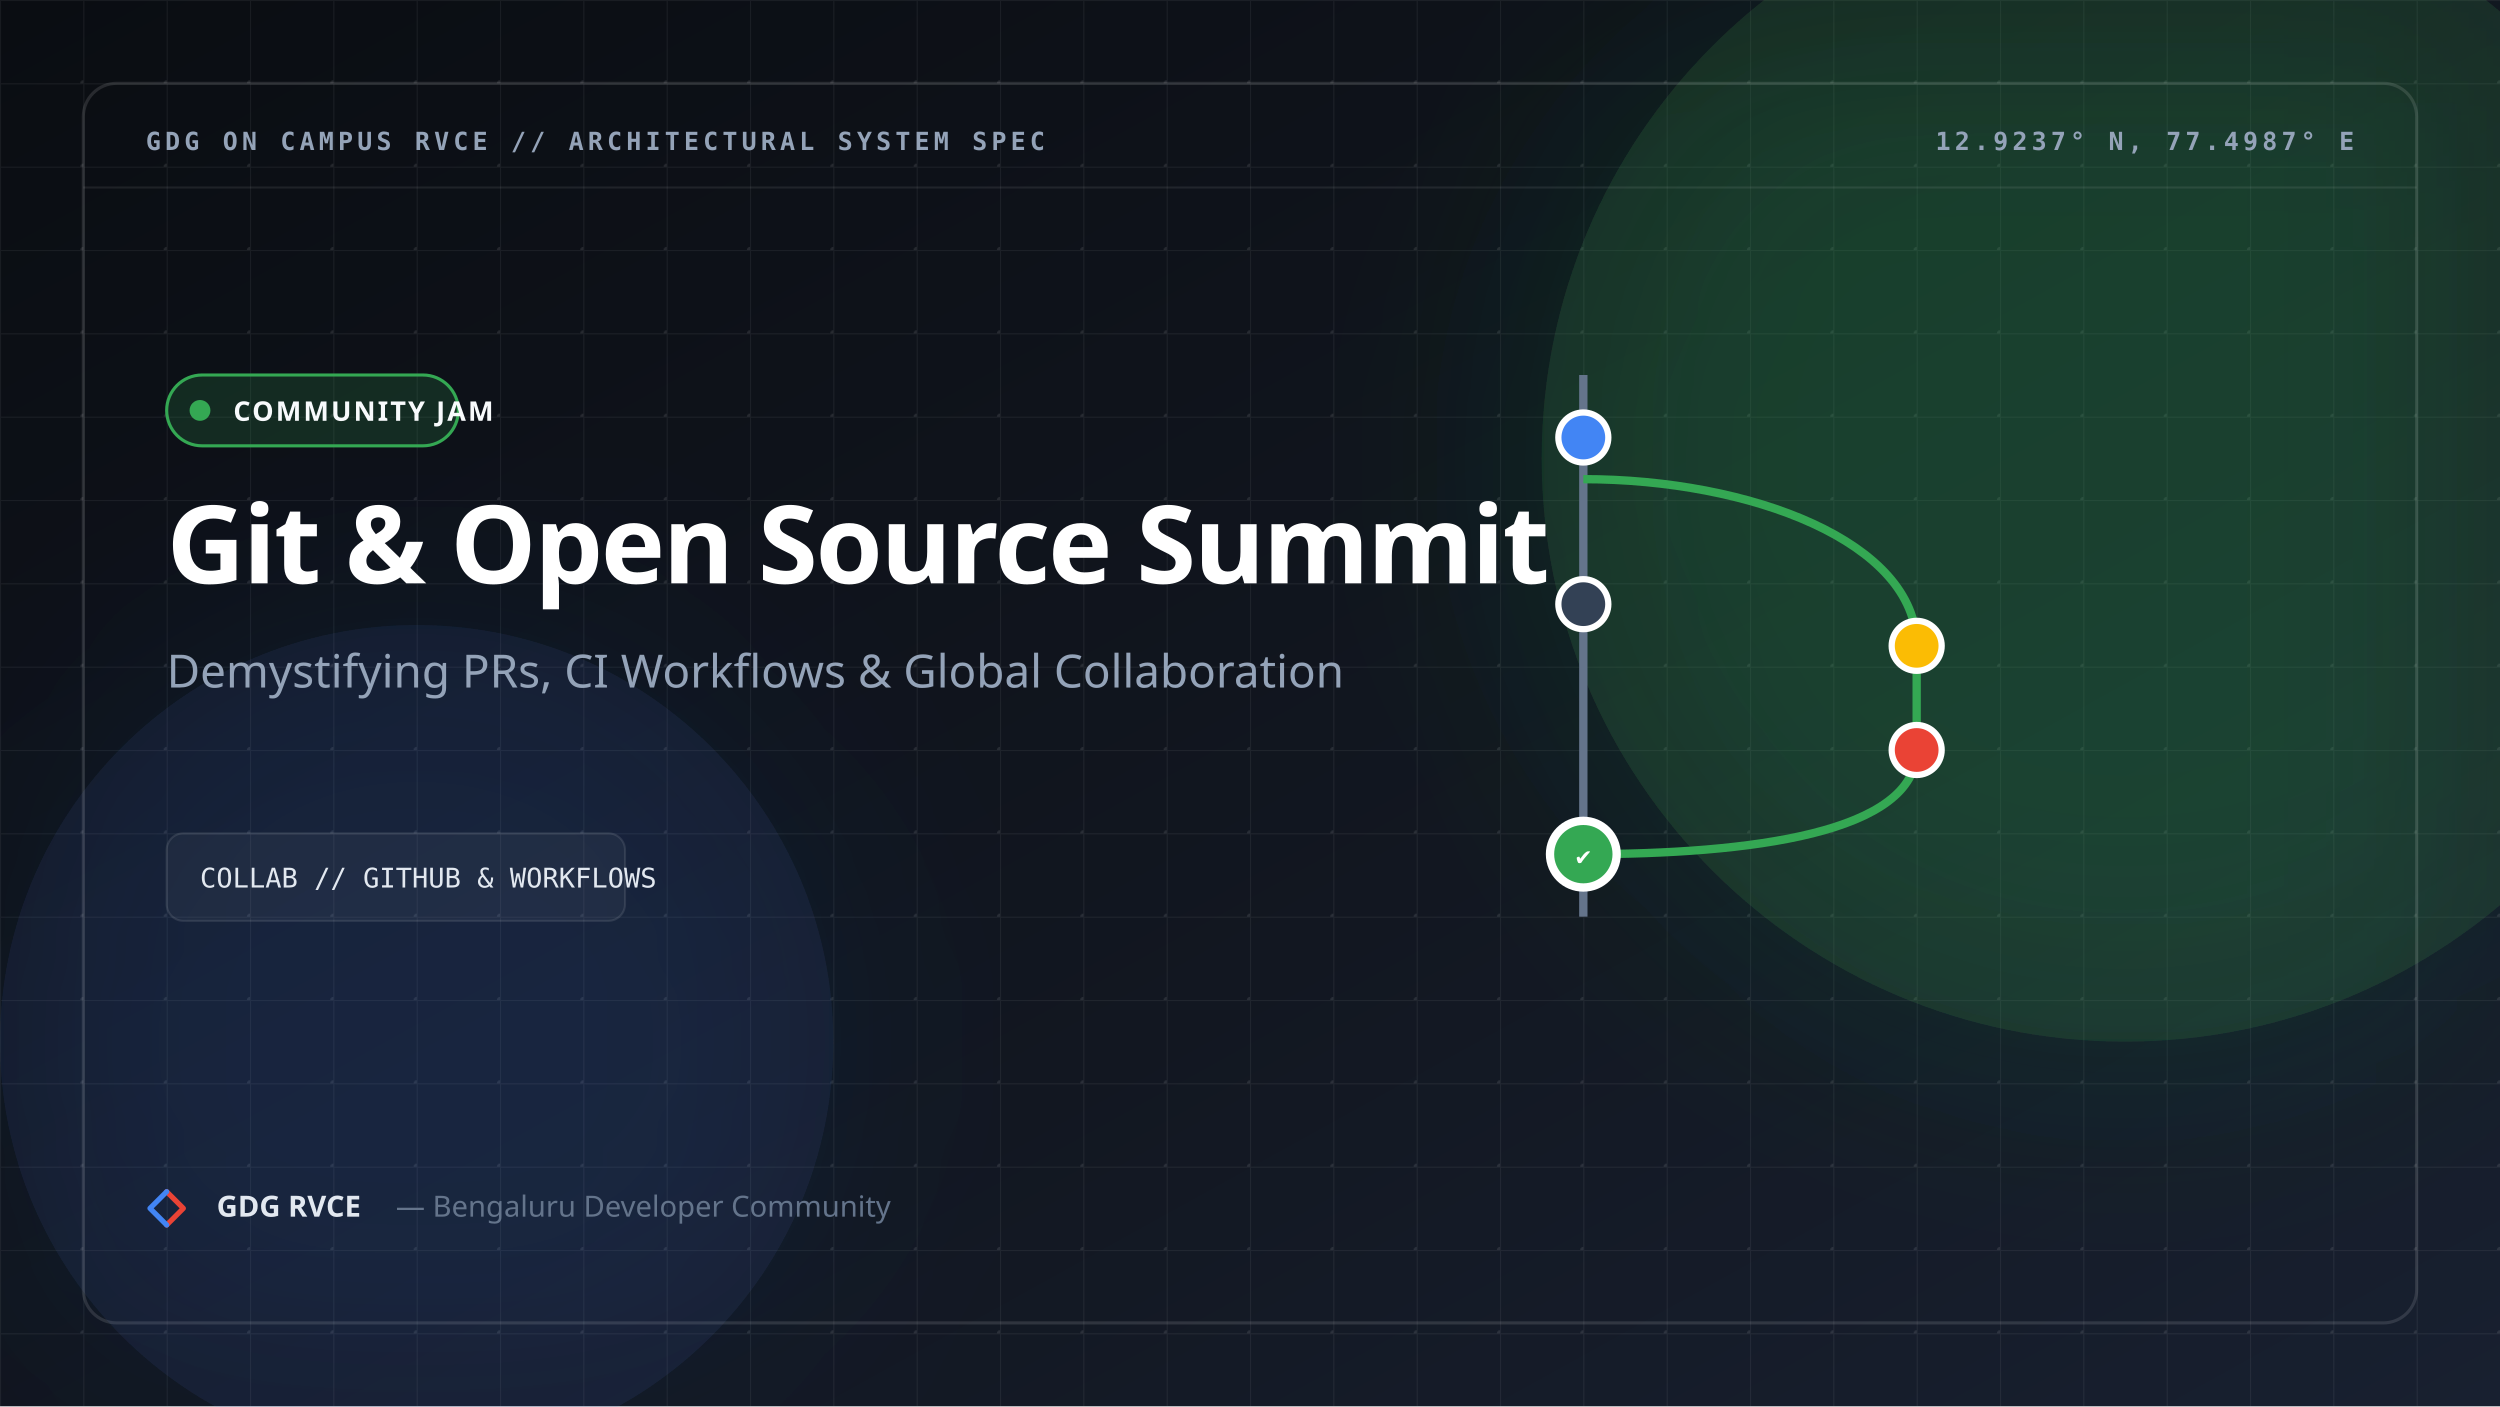
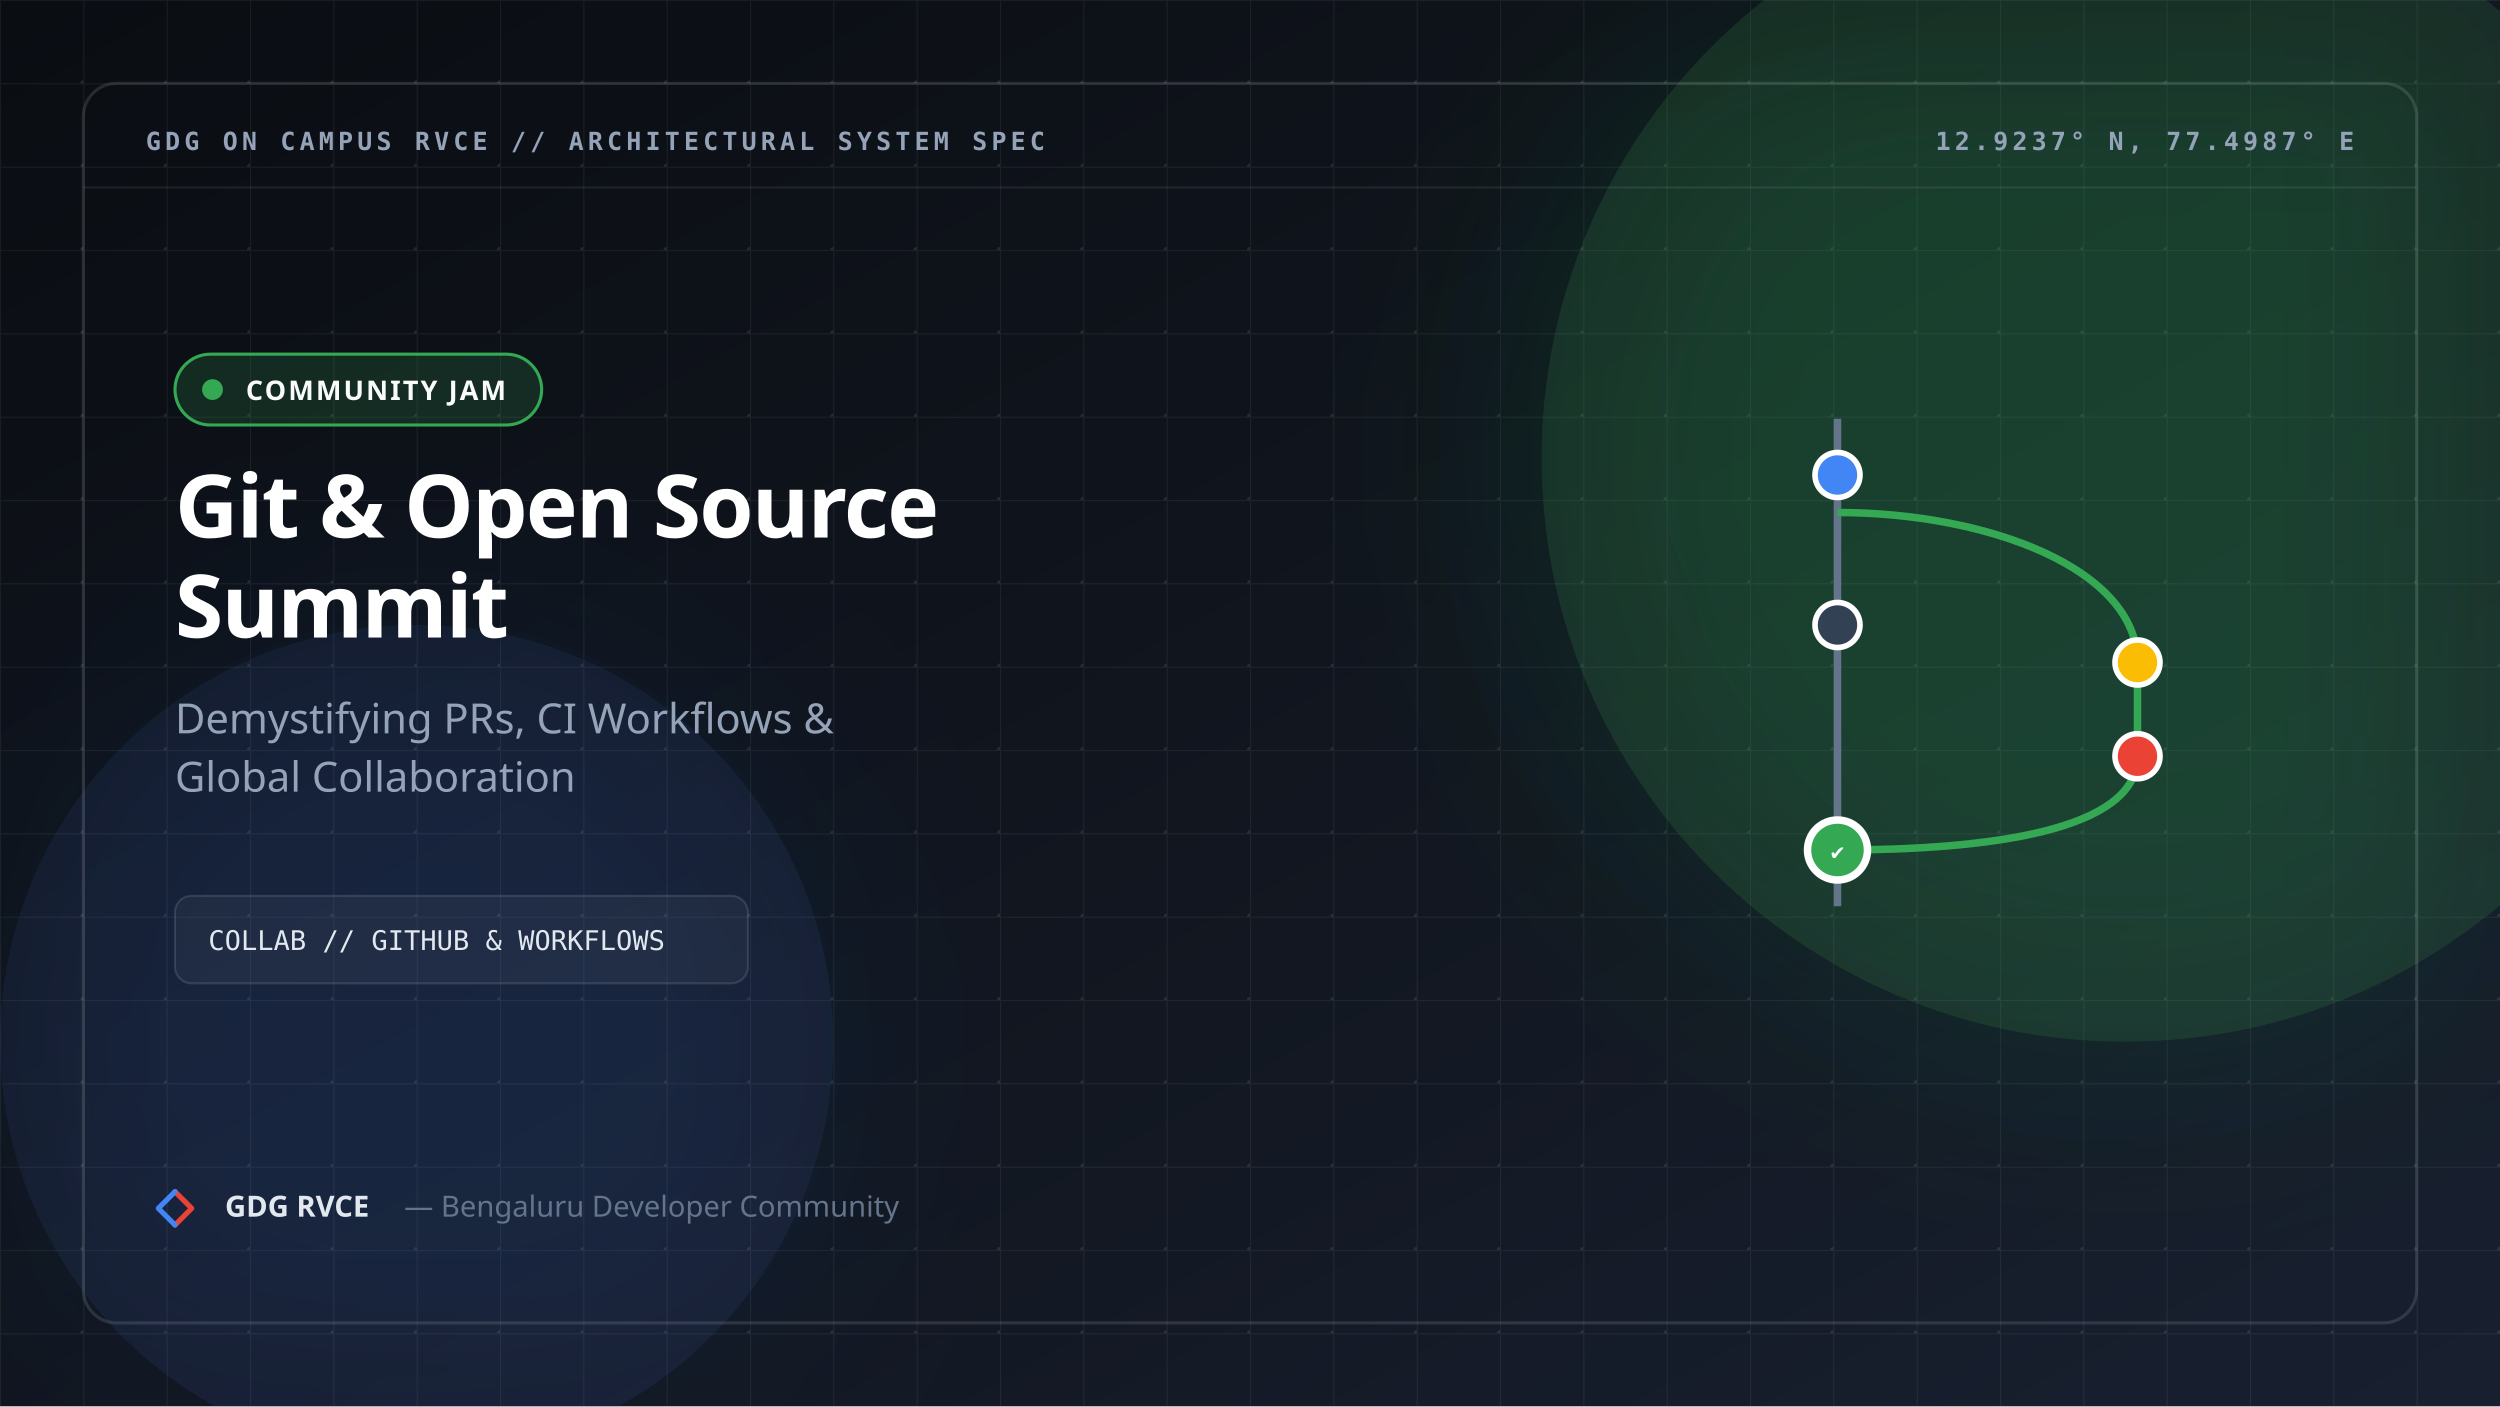
<svg xmlns="http://www.w3.org/2000/svg" viewBox="0 0 1200 675" width="1200px" height="675px" fill="none">
  <defs>
    <linearGradient id="bgGrad" x1="0" y1="0" x2="1" y2="1">
      <stop offset="0%" stop-color="#0A0D12" />
      <stop offset="60%" stop-color="#121721" />
      <stop offset="100%" stop-color="#182030" />
    </linearGradient>
    <linearGradient id="accentGrad" x1="0" y1="0" x2="1" y2="1">
      <stop offset="0%" stop-color="#34A853" />
      <stop offset="100%" stop-color="#FFFFFF" stop-opacity="0.8" />
    </linearGradient>
    <filter id="softGlow" x="-20%" y="-20%" width="140%" height="140%">
      <feGaussianBlur stdDeviation="60" result="blur" />
      <feComposite in="SourceGraphic" in2="blur" operator="over" />
    </filter>
    <pattern id="gridPattern" width="40" height="40" patternUnits="userSpaceOnUse">
      <path d="M 40 0 L 0 0 0 40" fill="none" stroke="rgba(255,255,255,0.06)" stroke-width="1" />
      <circle cx="40" cy="40" r="1.5" fill="rgba(255,255,255,0.1)" />
    </pattern>
  </defs>
  <rect width="1200" height="675" fill="url(#bgGrad)" />
  <rect width="1200" height="675" fill="url(#gridPattern)" />
  <circle cx="1020" cy="220" r="280" fill="#34A853" fill-opacity="0.16" filter="url(#softGlow)" />
  <circle cx="200" cy="500" r="200" fill="#4285F4" fill-opacity="0.08" filter="url(#softGlow)" />
  <rect x="40" y="40" width="1120" height="595" rx="16" fill="none" stroke="rgba(255,255,255,0.12)" stroke-width="1.5" />
  <line x1="40" y1="90" x2="1160" y2="90" stroke="rgba(255,255,255,0.08)" stroke-width="1" />
  <text x="70" y="72" font-family="monospace" font-size="12" font-weight="600" fill="#94A3B8" letter-spacing="2">GDG ON CAMPUS RVCE // ARCHITECTURAL SYSTEM SPEC</text>
  <text x="1130" y="72" font-family="monospace" font-size="12" font-weight="600" fill="#94A3B8" text-anchor="end" letter-spacing="2">12.9237° N, 77.4987° E</text>
-   <g transform="translate(80, 180)">
-     <rect x="0" y="0" width="140" height="34" rx="17" fill="#34A853" fill-opacity="0.18" stroke="#34A853" stroke-width="1.5" />
-     <circle cx="16" cy="17" r="5" fill="#34A853" />
-     <text x="32" y="22" font-family="sans-serif" font-size="13" font-weight="bold" fill="#F8FAFC" letter-spacing="1">COMMUNITY JAM</text>
-     <text x="0" y="100" font-family="sans-serif" font-size="52" font-weight="800" fill="#FFFFFF" letter-spacing="-1">Git &amp; Open Source Summit</text>
-     <text x="0" y="150" font-family="sans-serif" font-size="22" font-weight="500" fill="#94A3B8">Demystifying PRs, CI Workflows &amp; Global Collaboration</text>
-     <g transform="translate(0, 220)">
-       <rect x="0" y="0" width="220" height="42" rx="8" fill="rgba(255,255,255,0.04)" stroke="rgba(255,255,255,0.1)" stroke-width="1" />
+   <g transform="translate(84, 170)">
+     <rect x="0" y="0" width="176" height="34" rx="17" fill="#34A853" fill-opacity="0.18" stroke="#34A853" stroke-width="1.5" />
+     <circle cx="18" cy="17" r="5" fill="#34A853" />
+     <text x="34" y="22" font-family="sans-serif" font-size="13" font-weight="bold" fill="#F8FAFC" letter-spacing="1">COMMUNITY JAM</text>
+     <text x="0" y="88" font-family="sans-serif" font-size="42" font-weight="800" fill="#FFFFFF" letter-spacing="-0.8">
+       <tspan x="0" dy="0">Git &amp; Open Source</tspan>
+       <tspan x="0" dy="48">Summit</tspan>
+     </text>
+     <text x="0" y="182" font-family="sans-serif" font-size="20" font-weight="500" fill="#94A3B8">
+       <tspan x="0" dy="0">Demystifying PRs, CI Workflows &amp;</tspan>
+       <tspan x="0" dy="28">Global Collaboration</tspan>
+     </text>
+     <g transform="translate(0, 260)">
+       <rect x="0" y="0" width="275" height="42" rx="8" fill="rgba(255,255,255,0.04)" stroke="rgba(255,255,255,0.12)" stroke-width="1" />
      <text x="16" y="26" font-family="monospace" font-size="13" fill="#E2E8F0">COLLAB // GITHUB &amp; WORKFLOWS</text>
    </g>
  </g>
-   <g transform="translate(680, 140)">
+   <g transform="translate(810, 165) scale(0.90)">
    <line x1="80" y1="40" x2="80" y2="300" stroke="#64748B" stroke-width="4" />
    <path d="M80 90 C 160 90, 240 120, 240 170 V 220 C 240 260, 160 270, 80 270" stroke="#34A853" stroke-width="4" fill="none" />
    <circle cx="80" cy="70" r="12" fill="#4285F4" stroke="#FFFFFF" stroke-width="3" />
    <circle cx="80" cy="150" r="12" fill="#334155" stroke="#FFFFFF" stroke-width="3" />
    <circle cx="240" cy="170" r="12" fill="#FBBC04" stroke="#FFFFFF" stroke-width="3" />
    <circle cx="240" cy="220" r="12" fill="#EA4335" stroke="#FFFFFF" stroke-width="3" />
    <circle cx="80" cy="270" r="16" fill="#34A853" stroke="#FFFFFF" stroke-width="4" />
    <text x="80" y="275" font-family="monospace" font-size="12" font-weight="bold" fill="#FFFFFF" text-anchor="middle">✔</text>
  </g>
-   <g transform="translate(80, 580)">
+   <g transform="translate(84, 580)">
    <path d="M0 8L8 0L0 -8" stroke="#EA4335" stroke-width="2.5" stroke-linecap="round" stroke-linejoin="round" />
    <path d="M0 -8L-8 0L0 8" stroke="#4285F4" stroke-width="2.5" stroke-linecap="round" stroke-linejoin="round" />
    <text x="24" y="4" font-family="sans-serif" font-size="14" font-weight="700" fill="#E2E8F0">GDG RVCE</text>
    <text x="110" y="4" font-family="sans-serif" font-size="14" fill="#64748B">— Bengaluru Developer Community</text>
  </g>
</svg>
